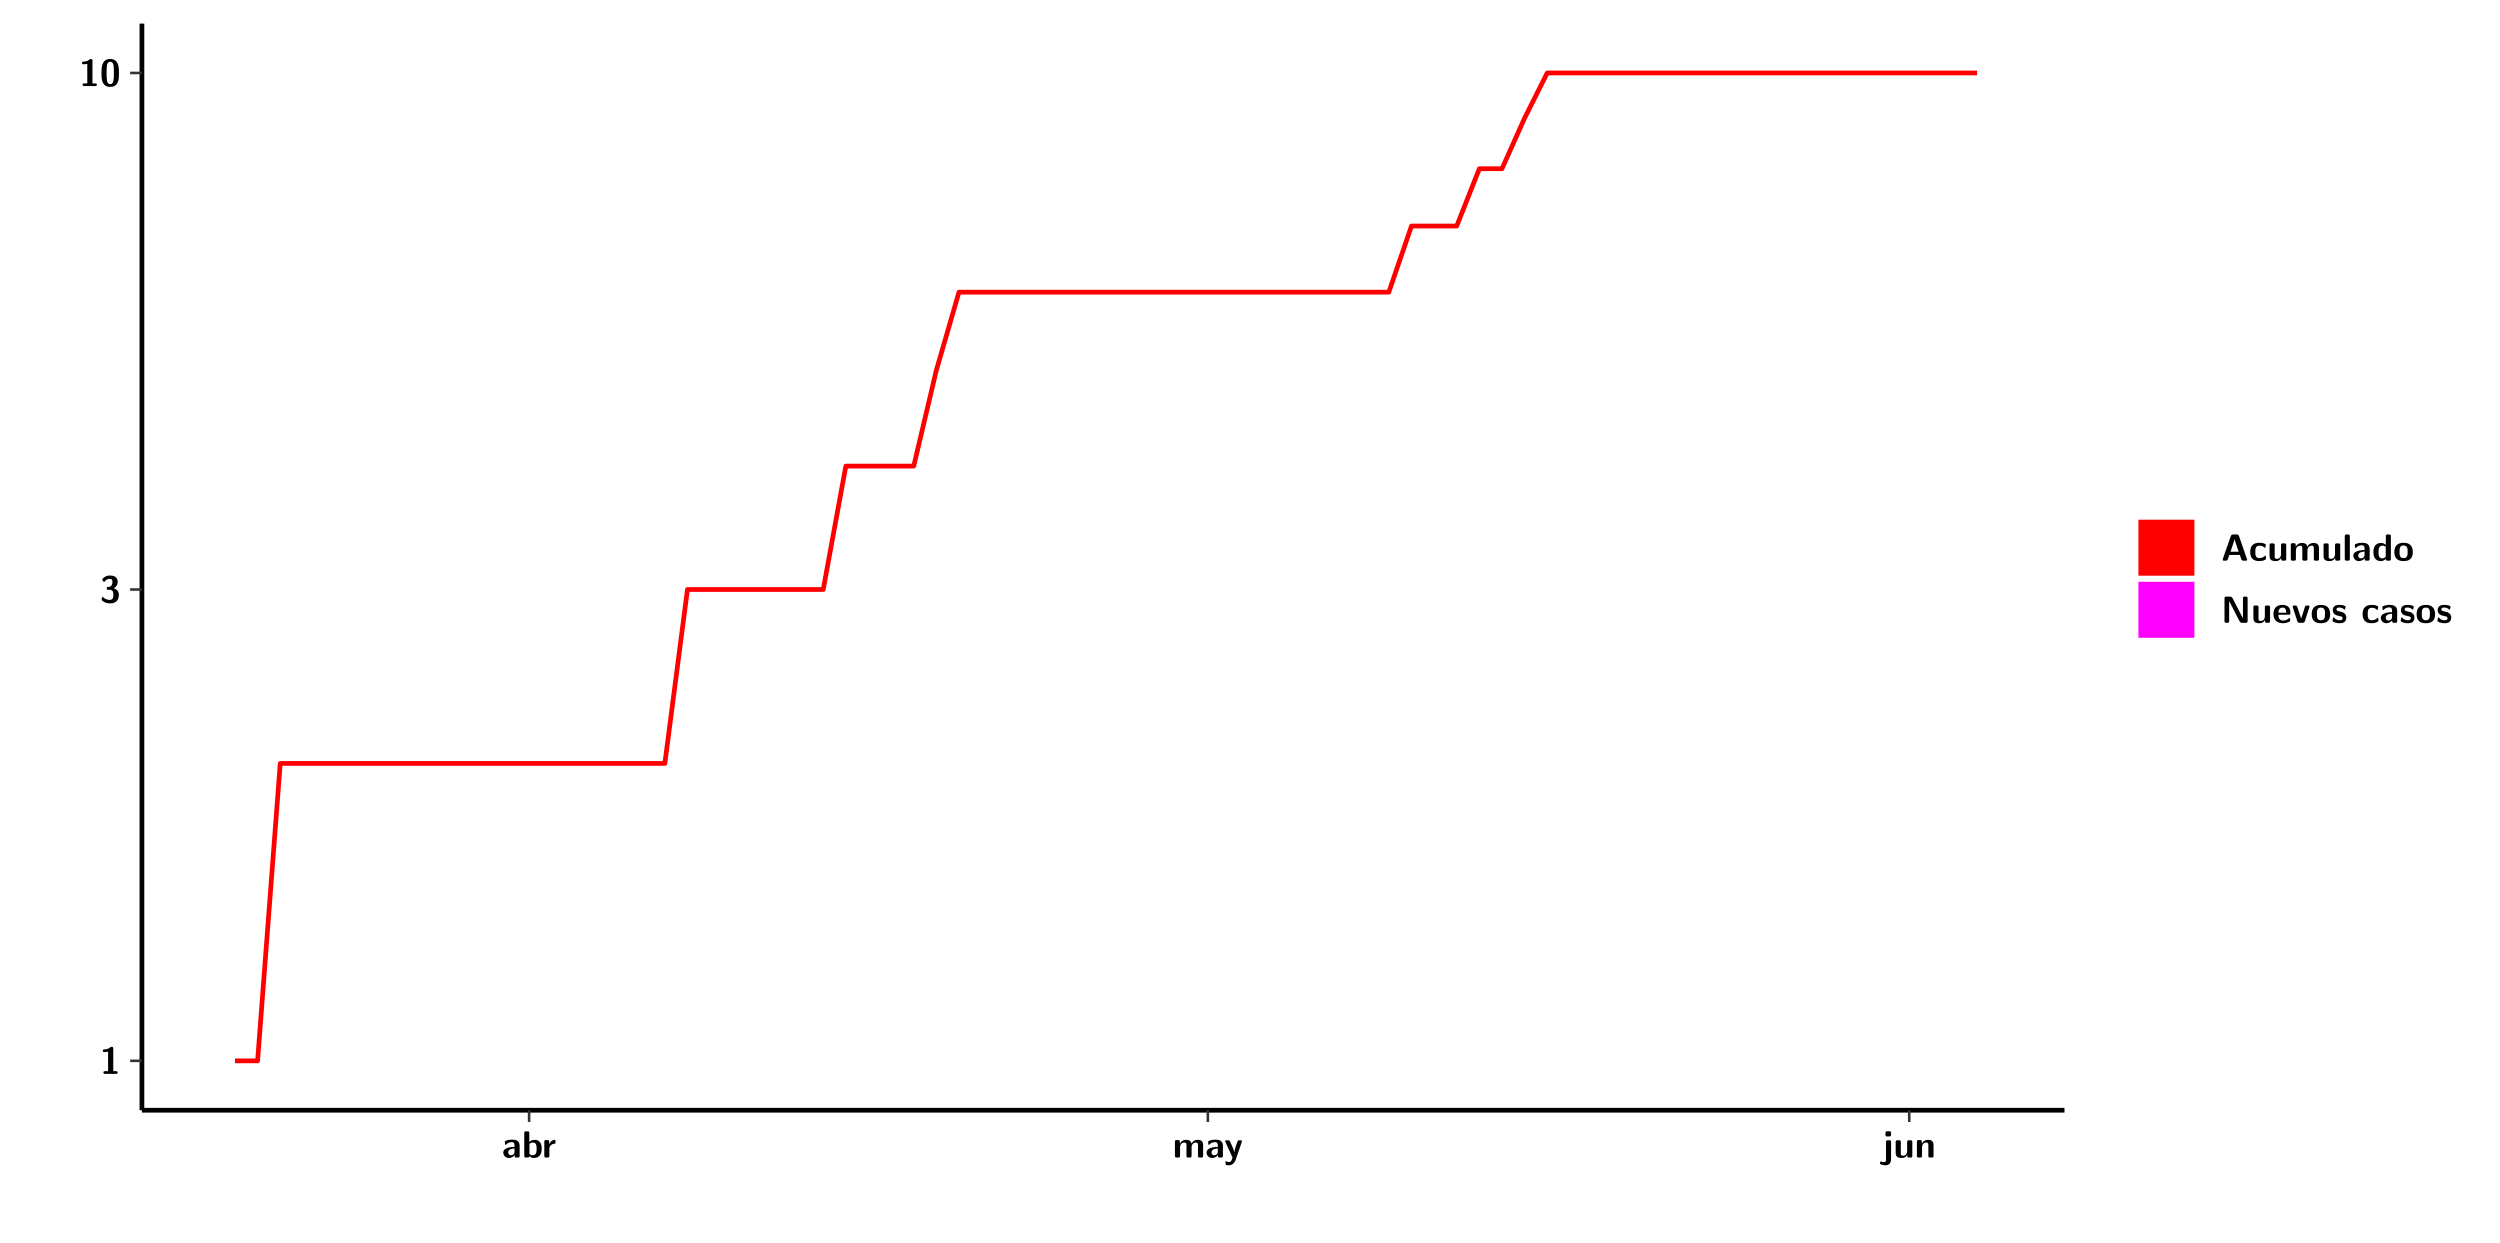
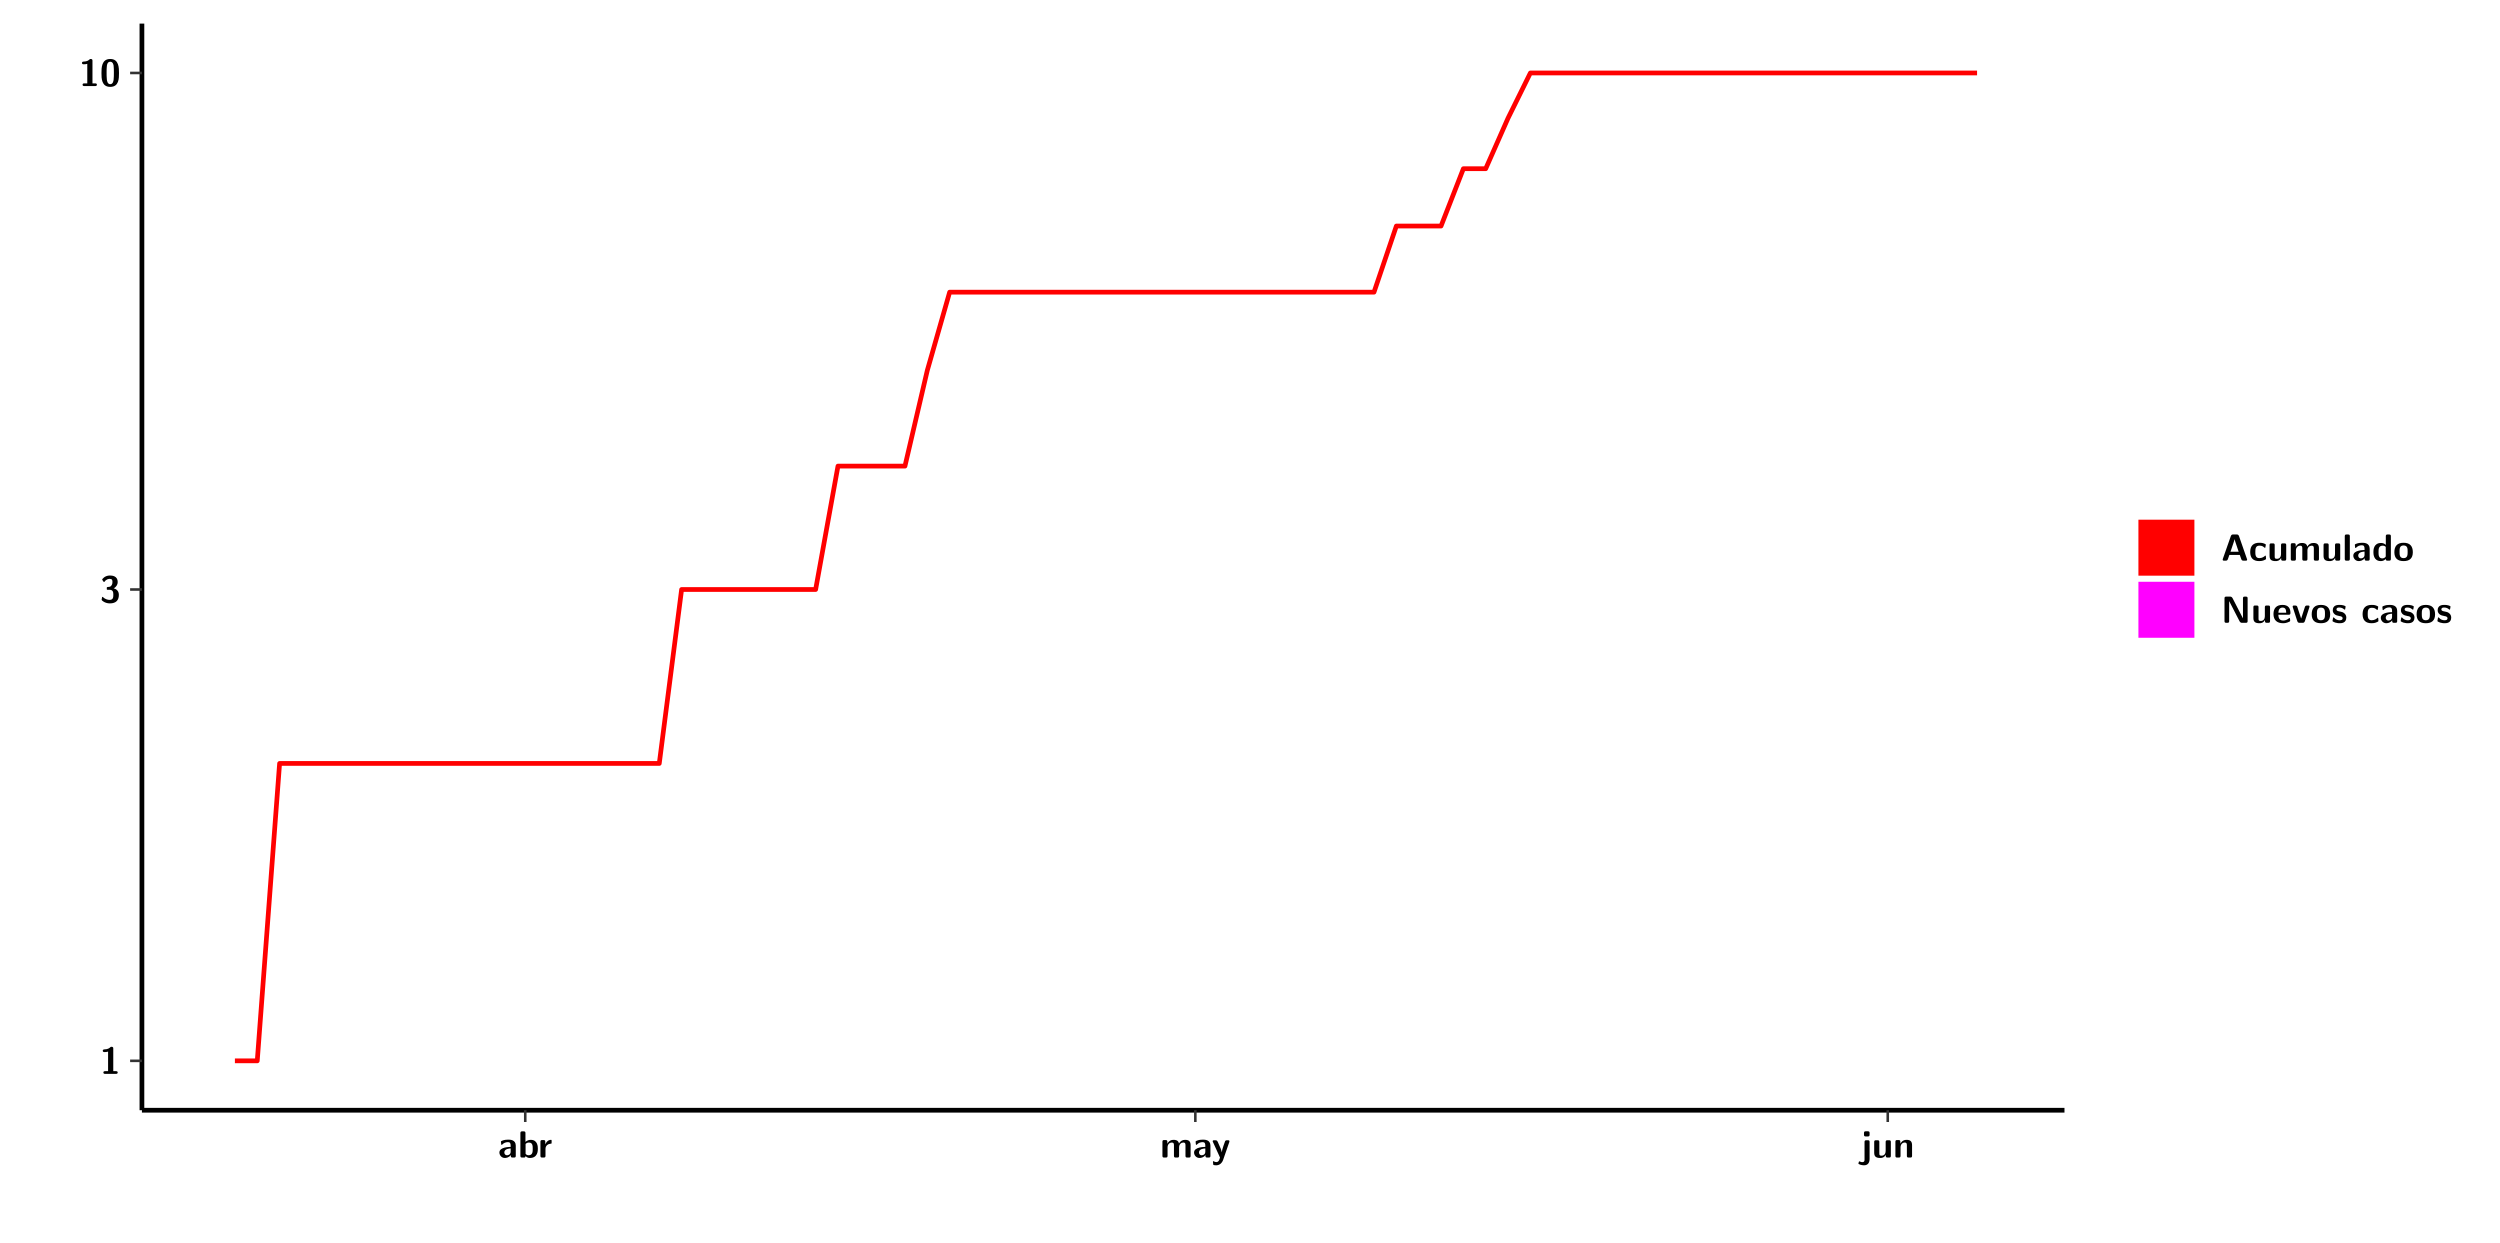
<svg xmlns="http://www.w3.org/2000/svg" xmlns:xlink="http://www.w3.org/1999/xlink" width="579.653pt" height="288pt" viewBox="0 0 579.653 288" version="1.1">
  <defs>
    <g>
      <symbol overflow="visible" id="glyph0-0">
        <path style="stroke:none;" d="" />
      </symbol>
      <symbol overflow="visible" id="glyph0-1">
        <path style="stroke:none;" d="M 3.109 -5.859 C 3.109 -6.016 3.109 -6.281 2.719 -6.281 C 2.547 -6.281 2.516 -6.266 2.406 -6.156 C 2.25 -6.016 1.922 -5.688 1.047 -5.672 C 0.891 -5.672 0.672 -5.609 0.672 -5.359 C 0.672 -5.047 0.969 -5.047 1.094 -5.047 C 1.344 -5.047 1.656 -5.078 1.906 -5.156 L 1.906 -0.625 L 1.234 -0.625 C 1.109 -0.625 0.812 -0.625 0.812 -0.312 C 0.812 0 1.109 0 1.234 0 L 3.719 0 C 3.828 0 4.141 0 4.141 -0.312 C 4.141 -0.625 3.828 -0.625 3.719 -0.625 L 3.109 -0.625 Z M 3.109 -5.859 " />
      </symbol>
      <symbol overflow="visible" id="glyph0-2">
        <path style="stroke:none;" d="M 0.844 -4.859 C 0.906 -4.766 0.953 -4.766 0.969 -4.766 C 1.031 -4.766 1.047 -4.797 1.094 -4.859 C 1.547 -5.5 2.172 -5.5 2.281 -5.5 C 2.844 -5.5 2.922 -5.203 2.922 -4.781 C 2.922 -4.656 2.922 -4.234 2.641 -3.906 C 2.438 -3.656 2.219 -3.641 1.953 -3.625 C 1.859 -3.609 1.688 -3.609 1.672 -3.578 C 1.609 -3.562 1.609 -3.5 1.609 -3.359 L 1.609 -3.203 C 1.609 -2.984 1.609 -2.969 1.844 -2.969 L 2.219 -2.969 C 3.031 -2.969 3.125 -2.469 3.125 -1.797 C 3.125 -1.203 3.062 -0.625 2.266 -0.625 C 1.984 -0.625 1.328 -0.688 0.75 -1.25 C 0.672 -1.328 0.656 -1.328 0.625 -1.328 C 0.531 -1.328 0.516 -1.25 0.516 -1.234 C 0.516 -1.234 0.406 -0.672 0.406 -0.625 C 0.406 -0.516 1.156 0.188 2.312 0.188 C 3.812 0.188 4.406 -0.609 4.406 -1.781 C 4.406 -2.562 3.984 -3.109 3.203 -3.297 C 3.906 -3.688 4.141 -4.266 4.141 -4.766 C 4.141 -6.156 2.891 -6.281 2.328 -6.281 C 1.125 -6.281 0.531 -5.422 0.531 -5.344 C 0.531 -5.297 0.594 -5.219 0.594 -5.219 Z M 0.844 -4.859 " />
      </symbol>
      <symbol overflow="visible" id="glyph0-3">
        <path style="stroke:none;" d="M 4.438 -3 C 4.438 -4.203 4.438 -6.281 2.406 -6.281 C 0.375 -6.281 0.375 -4.219 0.375 -3 C 0.375 -1.812 0.375 0.188 2.406 0.188 C 4.438 0.188 4.438 -1.781 4.438 -3 Z M 2.406 -0.438 C 1.75 -0.438 1.656 -1.25 1.625 -1.484 C 1.562 -1.953 1.562 -2.766 1.562 -3.125 C 1.562 -3.641 1.562 -4.203 1.625 -4.641 C 1.641 -4.875 1.734 -5.641 2.406 -5.641 C 3.047 -5.641 3.156 -4.906 3.188 -4.734 C 3.25 -4.281 3.25 -3.594 3.25 -3.125 C 3.25 -2.625 3.25 -1.953 3.188 -1.469 C 3.156 -1.234 3.062 -0.438 2.406 -0.438 Z M 2.406 -0.438 " />
      </symbol>
      <symbol overflow="visible" id="glyph0-4">
        <path style="stroke:none;" d="M 4.062 -2.766 C 4.062 -4.156 2.734 -4.156 2.297 -4.156 C 1.891 -4.156 1.453 -4.125 0.859 -3.891 C 0.672 -3.797 0.625 -3.781 0.625 -3.688 C 0.625 -3.625 0.688 -3.109 0.688 -3.047 C 0.703 -2.984 0.75 -2.938 0.812 -2.938 C 0.844 -2.938 0.875 -2.969 0.906 -3 C 1.281 -3.391 1.719 -3.578 2.266 -3.578 C 2.734 -3.578 2.875 -3.297 2.875 -2.781 L 2.875 -2.469 C 2.562 -2.469 0.266 -2.453 0.266 -1.172 C 0.266 -0.547 0.766 0.094 1.531 0.094 C 1.828 0.094 2.484 0.016 2.906 -0.594 L 2.906 -0.422 C 2.906 -0.141 2.969 0 3.328 0 L 3.641 0 C 3.984 0 4.062 -0.109 4.062 -0.422 Z M 2.875 -1.344 C 2.875 -0.531 2.047 -0.531 2.016 -0.531 C 1.641 -0.531 1.406 -0.844 1.406 -1.188 C 1.406 -2.047 2.625 -2.109 2.875 -2.109 Z M 2.875 -1.344 " />
      </symbol>
      <symbol overflow="visible" id="glyph0-5">
        <path style="stroke:none;" d="M 1.703 -5.656 C 1.703 -5.938 1.641 -6.078 1.281 -6.078 L 0.953 -6.078 C 0.641 -6.078 0.531 -5.984 0.531 -5.656 L 0.531 -0.422 C 0.531 -0.109 0.625 0 0.953 0 L 1.312 0 C 1.453 0 1.719 0 1.734 -0.344 C 2.125 0.094 2.578 0.094 2.719 0.094 C 4.578 0.094 4.578 -1.594 4.578 -2.031 C 4.578 -2.453 4.578 -4.109 2.938 -4.109 C 2.219 -4.109 1.781 -3.703 1.703 -3.625 Z M 1.734 -3.172 C 1.844 -3.281 2.109 -3.484 2.5 -3.484 C 3.391 -3.484 3.391 -2.672 3.391 -2.016 C 3.391 -1.375 3.391 -0.531 2.406 -0.531 C 2.047 -0.531 1.828 -0.75 1.734 -0.875 Z M 1.734 -3.172 " />
      </symbol>
      <symbol overflow="visible" id="glyph0-6">
        <path style="stroke:none;" d="M 1.703 -2.016 C 1.703 -2.844 2.391 -3.188 2.938 -3.219 C 3.109 -3.234 3.125 -3.234 3.125 -3.469 L 3.125 -3.875 C 3.125 -4.047 3.125 -4.109 2.969 -4.109 C 2.719 -4.109 2.078 -4.031 1.672 -3.078 L 1.656 -3.078 L 1.656 -3.641 C 1.656 -3.922 1.594 -4.062 1.234 -4.062 L 0.953 -4.062 C 0.641 -4.062 0.531 -3.969 0.531 -3.641 L 0.531 -0.422 C 0.531 -0.109 0.625 0 0.953 0 L 1.281 0 C 1.609 0 1.703 -0.109 1.703 -0.422 Z M 1.703 -2.016 " />
      </symbol>
      <symbol overflow="visible" id="glyph0-7">
        <path style="stroke:none;" d="M 7.062 -2.844 C 7.062 -3.75 6.672 -4.109 5.781 -4.109 C 5.156 -4.109 4.688 -3.828 4.359 -3.25 C 4.219 -4.078 3.484 -4.109 3.109 -4.109 C 2.938 -4.109 2.578 -4.109 2.188 -3.828 C 1.906 -3.625 1.734 -3.344 1.672 -3.203 L 1.672 -3.641 C 1.672 -3.922 1.609 -4.062 1.25 -4.062 L 0.953 -4.062 C 0.625 -4.062 0.531 -3.969 0.531 -3.641 L 0.531 -0.422 C 0.531 -0.109 0.625 0 0.953 0 L 1.297 0 C 1.625 0 1.719 -0.109 1.719 -0.422 L 1.719 -2.359 C 1.719 -3.141 2.25 -3.484 2.688 -3.484 C 3.109 -3.484 3.203 -3.297 3.203 -2.828 L 3.203 -0.422 C 3.203 -0.109 3.297 0 3.625 0 L 3.969 0 C 4.297 0 4.391 -0.109 4.391 -0.422 L 4.391 -2.359 C 4.391 -3.141 4.922 -3.484 5.359 -3.484 C 5.781 -3.484 5.875 -3.297 5.875 -2.828 L 5.875 -0.422 C 5.875 -0.109 5.969 0 6.297 0 L 6.641 0 C 6.984 0 7.062 -0.109 7.062 -0.422 Z M 7.062 -2.844 " />
      </symbol>
      <symbol overflow="visible" id="glyph0-8">
        <path style="stroke:none;" d="M 4.109 -3.609 C 4.141 -3.719 4.141 -3.734 4.141 -3.781 C 4.141 -4.016 3.906 -4.016 3.797 -4.016 L 3.609 -4.016 C 3.469 -4.016 3.266 -4.016 3.141 -3.812 C 3.109 -3.766 2.406 -1.828 2.359 -1.25 L 2.344 -1.25 C 2.312 -1.672 1.953 -2.484 1.562 -3.328 C 1.328 -3.891 1.266 -4.016 0.828 -4.016 L 0.594 -4.016 C 0.469 -4.016 0.25 -4.016 0.25 -3.781 C 0.25 -3.75 0.281 -3.688 0.297 -3.641 L 1.953 0 C 1.891 0.188 1.859 0.281 1.828 0.375 C 1.734 0.656 1.578 1.047 1.109 1.047 C 0.812 1.047 0.609 0.922 0.516 0.875 C 0.469 0.844 0.453 0.828 0.422 0.828 C 0.391 0.828 0.312 0.859 0.312 0.969 C 0.312 1.031 0.375 1.641 0.391 1.672 C 0.469 1.781 0.953 1.797 1.094 1.797 C 2.172 1.797 2.609 0.766 2.672 0.547 Z M 4.109 -3.609 " />
      </symbol>
      <symbol overflow="visible" id="glyph0-9">
        <path style="stroke:none;" d="M 1.969 -5.672 C 1.969 -5.953 1.906 -6.094 1.547 -6.094 L 1.094 -6.094 C 0.766 -6.094 0.672 -5.984 0.672 -5.672 L 0.672 -5.312 C 0.672 -5.031 0.734 -4.891 1.094 -4.891 L 1.547 -4.891 C 1.875 -4.891 1.969 -5 1.969 -5.312 Z M 0.797 0.484 C 0.797 0.703 0.797 1.062 0.25 1.062 C 0.156 1.062 -0.094 1.031 -0.266 0.922 C -0.359 0.875 -0.375 0.875 -0.406 0.875 C -0.484 0.875 -0.5 0.922 -0.547 1.094 C -0.609 1.281 -0.625 1.359 -0.625 1.391 C -0.625 1.547 0.109 1.797 0.656 1.797 C 1.625 1.797 1.969 1.141 1.969 0.281 L 1.969 -3.594 C 1.969 -3.875 1.906 -4.016 1.547 -4.016 L 1.219 -4.016 C 0.891 -4.016 0.797 -3.906 0.797 -3.594 Z M 0.797 0.484 " />
      </symbol>
      <symbol overflow="visible" id="glyph0-10">
        <path style="stroke:none;" d="M 4.391 -3.594 C 4.391 -3.875 4.328 -4.016 3.969 -4.016 L 3.609 -4.016 C 3.281 -4.016 3.188 -3.906 3.188 -3.594 L 3.188 -1.516 C 3.188 -0.938 2.891 -0.438 2.266 -0.438 C 1.766 -0.438 1.719 -0.562 1.719 -1.031 L 1.719 -3.594 C 1.719 -3.875 1.656 -4.016 1.297 -4.016 L 0.953 -4.016 C 0.625 -4.016 0.531 -3.922 0.531 -3.594 L 0.531 -1.109 C 0.531 -0.172 1.031 0.094 1.953 0.094 C 2.188 0.094 2.812 0.094 3.219 -0.656 L 3.219 -0.422 C 3.219 -0.141 3.281 0 3.641 0 L 3.969 0 C 4.297 0 4.391 -0.109 4.391 -0.422 Z M 4.391 -3.594 " />
      </symbol>
      <symbol overflow="visible" id="glyph0-11">
        <path style="stroke:none;" d="M 4.391 -2.844 C 4.391 -3.75 4 -4.109 3.109 -4.109 C 2.188 -4.109 1.781 -3.438 1.672 -3.203 L 1.672 -3.641 C 1.672 -3.922 1.609 -4.062 1.25 -4.062 L 0.953 -4.062 C 0.625 -4.062 0.531 -3.969 0.531 -3.641 L 0.531 -0.422 C 0.531 -0.109 0.625 0 0.953 0 L 1.297 0 C 1.625 0 1.719 -0.109 1.719 -0.422 L 1.719 -2.359 C 1.719 -3.125 2.219 -3.484 2.688 -3.484 C 3.109 -3.484 3.188 -3.281 3.188 -2.828 L 3.188 -0.422 C 3.188 -0.141 3.25 0 3.609 0 L 3.969 0 C 4.297 0 4.391 -0.109 4.391 -0.422 Z M 4.391 -2.844 " />
      </symbol>
      <symbol overflow="visible" id="glyph0-12">
        <path style="stroke:none;" d="M 4.156 -5.703 C 4.031 -6.078 3.766 -6.078 3.594 -6.078 L 2.828 -6.078 C 2.641 -6.078 2.391 -6.078 2.266 -5.703 L 0.406 -0.406 C 0.375 -0.297 0.375 -0.281 0.375 -0.234 C 0.375 0 0.594 0 0.703 0 L 1.031 0 C 1.188 0 1.453 0 1.578 -0.344 L 1.922 -1.328 L 4.344 -1.328 L 4.641 -0.484 C 4.75 -0.172 4.812 0 5.234 0 L 5.703 0 C 5.828 0 6.047 0 6.047 -0.234 C 6.047 -0.281 6.047 -0.297 6 -0.406 Z M 2.812 -3.938 C 2.938 -4.328 3.062 -4.656 3.125 -4.969 L 3.141 -4.969 C 3.188 -4.766 3.188 -4.75 3.25 -4.547 L 4.078 -2.078 L 2.188 -2.078 Z M 2.812 -3.938 " />
      </symbol>
      <symbol overflow="visible" id="glyph0-13">
        <path style="stroke:none;" d="M 4 -0.438 C 4 -0.531 3.969 -0.938 3.953 -1.047 C 3.953 -1.078 3.938 -1.172 3.844 -1.172 C 3.812 -1.172 3.797 -1.172 3.703 -1.078 C 3.562 -0.953 3.141 -0.594 2.422 -0.594 C 1.516 -0.594 1.516 -1.469 1.516 -2.031 C 1.516 -2.75 1.562 -3.484 2.453 -3.484 C 3.031 -3.484 3.266 -3.344 3.578 -3.078 C 3.688 -2.984 3.703 -2.984 3.734 -2.984 C 3.828 -2.984 3.844 -3.062 3.844 -3.094 C 3.859 -3.172 3.953 -3.656 3.953 -3.703 C 3.953 -3.781 3.891 -3.812 3.75 -3.891 C 3.328 -4.078 3.062 -4.156 2.453 -4.156 C 1.141 -4.156 0.328 -3.547 0.328 -2.016 C 0.328 -0.562 1.078 0.094 2.406 0.094 C 2.641 0.094 3.172 0.094 3.75 -0.203 C 4 -0.344 4 -0.344 4 -0.438 Z M 4 -0.438 " />
      </symbol>
      <symbol overflow="visible" id="glyph0-14">
        <path style="stroke:none;" d="M 1.703 -5.656 C 1.703 -5.938 1.641 -6.078 1.281 -6.078 L 0.953 -6.078 C 0.641 -6.078 0.531 -5.984 0.531 -5.656 L 0.531 -0.422 C 0.531 -0.109 0.625 0 0.953 0 L 1.281 0 C 1.609 0 1.703 -0.109 1.703 -0.422 Z M 1.703 -5.656 " />
      </symbol>
      <symbol overflow="visible" id="glyph0-15">
        <path style="stroke:none;" d="M 4.375 -5.656 C 4.375 -5.938 4.312 -6.078 3.953 -6.078 L 3.625 -6.078 C 3.297 -6.078 3.203 -5.969 3.203 -5.656 L 3.203 -3.672 C 2.812 -4.047 2.375 -4.109 2.109 -4.109 C 0.328 -4.109 0.328 -2.422 0.328 -2 C 0.328 -1.594 0.328 0.094 2.062 0.094 C 2.422 0.094 2.812 -0.016 3.188 -0.406 C 3.188 -0.094 3.297 0 3.609 0 L 3.953 0 C 4.281 0 4.375 -0.109 4.375 -0.422 Z M 3.188 -1.094 C 3.188 -0.953 3.188 -0.875 2.922 -0.688 C 2.703 -0.547 2.5 -0.531 2.406 -0.531 C 1.516 -0.531 1.516 -1.344 1.516 -2 C 1.516 -2.656 1.516 -3.484 2.5 -3.484 C 2.75 -3.484 2.984 -3.391 3.188 -3.203 Z M 3.188 -1.094 " />
      </symbol>
      <symbol overflow="visible" id="glyph0-16">
        <path style="stroke:none;" d="M 4.547 -1.969 C 4.547 -3.406 3.844 -4.156 2.406 -4.156 C 0.953 -4.156 0.266 -3.391 0.266 -1.969 C 0.266 -0.547 1.031 0.094 2.406 0.094 C 3.781 0.094 4.547 -0.531 4.547 -1.969 Z M 2.406 -0.594 C 1.469 -0.594 1.469 -1.375 1.469 -2.078 C 1.469 -2.75 1.469 -3.531 2.406 -3.531 C 3.344 -3.531 3.344 -2.766 3.344 -2.078 C 3.344 -1.391 3.344 -0.594 2.406 -0.594 Z M 2.406 -0.594 " />
      </symbol>
      <symbol overflow="visible" id="glyph0-17">
        <path style="stroke:none;" d="M 2.656 -5.734 C 2.469 -6.078 2.203 -6.078 2.031 -6.078 L 1.219 -6.078 C 0.906 -6.078 0.797 -5.984 0.797 -5.656 L 0.797 -0.422 C 0.797 -0.109 0.891 0 1.219 0 L 1.453 0 C 1.781 0 1.875 -0.109 1.875 -0.422 L 1.875 -5.016 L 1.891 -5.016 L 4.297 -0.344 C 4.484 0 4.75 0 4.922 0 L 5.734 0 C 6.062 0 6.156 -0.109 6.156 -0.422 L 6.156 -5.656 C 6.156 -5.938 6.094 -6.078 5.734 -6.078 L 5.5 -6.078 C 5.156 -6.078 5.078 -5.969 5.078 -5.656 L 5.078 -1.062 L 5.062 -1.062 Z M 2.656 -5.734 " />
      </symbol>
      <symbol overflow="visible" id="glyph0-18">
        <path style="stroke:none;" d="M 3.781 -1.875 C 3.984 -1.875 4.203 -1.891 4.203 -2.281 C 4.203 -3.406 3.672 -4.156 2.359 -4.156 C 0.969 -4.156 0.266 -3.375 0.266 -2.047 C 0.266 -0.609 1.109 0.094 2.484 0.094 C 2.812 0.094 3.312 0.047 3.891 -0.234 C 4.078 -0.328 4.141 -0.359 4.141 -0.469 C 4.141 -0.531 4.125 -0.781 4.109 -0.844 C 4.078 -1.125 4.062 -1.125 3.984 -1.125 C 3.953 -1.125 3.938 -1.125 3.844 -1.047 C 3.328 -0.594 2.797 -0.531 2.516 -0.531 C 1.531 -0.531 1.422 -1.312 1.391 -1.875 Z M 1.406 -2.344 C 1.422 -2.875 1.609 -3.531 2.359 -3.531 C 3.062 -3.531 3.203 -3.031 3.219 -2.344 Z M 1.406 -2.344 " />
      </symbol>
      <symbol overflow="visible" id="glyph0-19">
        <path style="stroke:none;" d="M 4.109 -3.609 C 4.141 -3.719 4.141 -3.75 4.141 -3.766 C 4.141 -4.016 3.922 -4.016 3.797 -4.016 L 3.609 -4.016 C 3.25 -4.016 3.141 -3.891 3.062 -3.641 L 2.203 -0.984 L 1.328 -3.641 C 1.266 -3.828 1.203 -4.016 0.781 -4.016 L 0.578 -4.016 C 0.453 -4.016 0.234 -4.016 0.234 -3.766 C 0.234 -3.75 0.234 -3.719 0.266 -3.609 L 1.312 -0.375 C 1.438 0 1.703 0 1.859 0 L 2.5 0 C 2.672 0 2.938 0 3.062 -0.375 Z M 4.109 -3.609 " />
      </symbol>
      <symbol overflow="visible" id="glyph0-20">
        <path style="stroke:none;" d="M 3.469 -1.234 C 3.469 -1.734 3.203 -2.031 3.047 -2.172 C 2.703 -2.484 2.391 -2.547 2.031 -2.609 C 1.547 -2.703 1.188 -2.766 1.188 -3.109 C 1.188 -3.469 1.484 -3.547 1.828 -3.547 C 2.406 -3.547 2.719 -3.328 2.953 -3.125 C 3.047 -3.047 3.062 -3.047 3.094 -3.047 C 3.188 -3.047 3.203 -3.125 3.203 -3.156 C 3.219 -3.219 3.312 -3.719 3.312 -3.766 C 3.312 -3.906 2.844 -4.031 2.75 -4.062 C 2.406 -4.156 2.125 -4.156 1.891 -4.156 C 1.5 -4.156 0.328 -4.156 0.328 -2.906 C 0.328 -2.484 0.516 -2.219 0.75 -2 C 1.062 -1.734 1.406 -1.672 1.906 -1.562 C 2.156 -1.531 2.609 -1.453 2.609 -1.062 C 2.609 -0.656 2.266 -0.594 1.922 -0.594 C 1.531 -0.594 1.047 -0.703 0.625 -1.188 C 0.594 -1.234 0.562 -1.266 0.516 -1.266 C 0.422 -1.266 0.406 -1.188 0.391 -1.125 C 0.375 -1.016 0.266 -0.516 0.266 -0.422 C 0.266 -0.266 0.922 -0.062 0.922 -0.047 C 1.406 0.094 1.766 0.094 1.922 0.094 C 2.359 0.094 3.469 0.062 3.469 -1.234 Z M 3.469 -1.234 " />
      </symbol>
    </g>
    <clipPath id="clip1">
      <path d="M 0 0 L 576.008 0 L 576.008 288 L 0 288 Z M 0 0 " />
    </clipPath>
    <clipPath id="clip2">
      <path d="M 32.906 5.477 L 478.672 5.477 L 478.672 257.414 L 32.906 257.414 Z M 32.906 5.477 " />
    </clipPath>
  </defs>
  <g id="surface1">
    <g clip-path="url(#clip1)" clip-rule="nonzero">
      <path style="fill-rule:nonzero;fill:rgb(100%,100%,100%);fill-opacity:1;stroke-width:0.598;stroke-linecap:round;stroke-linejoin:round;stroke:rgb(100%,100%,100%);stroke-opacity:1;stroke-miterlimit:10;" d="M 0 0 L 0 288.004 L 576.008 288.004 L 576.008 0 Z M 0 0 " transform="matrix(1,0,0,-1,0,288)" />
    </g>
    <g clip-path="url(#clip2)" clip-rule="nonzero">
      <path style=" stroke:none;fill-rule:nonzero;fill:rgb(100%,100%,100%);fill-opacity:1;" d="M 32.906 257.414 L 32.906 5.477 L 478.672 5.477 L 478.672 257.414 Z M 32.906 257.414 " />
    </g>
-     <path style="fill:none;stroke-width:1.096;stroke-linecap:butt;stroke-linejoin:round;stroke:rgb(100%,0%,0%);stroke-opacity:1;stroke-miterlimit:10;" d="M 54.488 42.031 L 59.727 42.031 L 64.977 110.984 L 154.152 110.984 L 159.395 151.316 L 190.875 151.316 L 196.117 179.926 L 211.859 179.926 L 217.098 202.125 L 222.348 220.258 L 322.016 220.258 L 327.266 235.59 L 337.758 235.59 L 343 248.879 L 348.25 248.879 L 353.488 260.598 L 358.738 271.078 L 458.406 271.078 " transform="matrix(1,0,0,-1,0,288)" />
+     <path style="fill:none;stroke-width:1.096;stroke-linecap:butt;stroke-linejoin:round;stroke:rgb(100%,0%,0%);stroke-opacity:1;stroke-miterlimit:10;" d="M 54.465 42.031 L 59.648 42.031 L 64.828 110.984 L 152.859 110.984 L 158.039 151.316 L 189.113 151.316 L 194.293 179.926 L 209.824 179.926 L 215.008 202.125 L 220.188 220.258 L 318.578 220.258 L 323.762 235.59 L 334.121 235.59 L 339.301 248.879 L 344.473 248.879 L 349.652 260.598 L 354.832 271.078 L 458.406 271.078 " transform="matrix(1,0,0,-1,0,288)" />
    <path style="fill:none;stroke-width:1.096;stroke-linecap:butt;stroke-linejoin:round;stroke:rgb(0%,0%,0%);stroke-opacity:1;stroke-miterlimit:10;" d="M 32.906 30.586 L 32.906 282.523 " transform="matrix(1,0,0,-1,0,288)" />
    <g style="fill:rgb(0%,0%,0%);fill-opacity:1;">
      <use xlink:href="#glyph0-1" x="23.153" y="248.986" />
    </g>
    <g style="fill:rgb(0%,0%,0%);fill-opacity:1;">
      <use xlink:href="#glyph0-2" x="23.153" y="139.716" />
    </g>
    <g style="fill:rgb(0%,0%,0%);fill-opacity:1;">
      <use xlink:href="#glyph0-1" x="18.331" y="19.955" />
      <use xlink:href="#glyph0-3" x="23.153" y="19.955" />
    </g>
    <path style="fill:none;stroke-width:0.598;stroke-linecap:butt;stroke-linejoin:round;stroke:rgb(20%,20%,20%);stroke-opacity:1;stroke-miterlimit:10;" d="M 30.168 42.031 L 32.906 42.031 " transform="matrix(1,0,0,-1,0,288)" />
    <path style="fill:none;stroke-width:0.598;stroke-linecap:butt;stroke-linejoin:round;stroke:rgb(20%,20%,20%);stroke-opacity:1;stroke-miterlimit:10;" d="M 30.168 151.316 L 32.906 151.316 " transform="matrix(1,0,0,-1,0,288)" />
    <path style="fill:none;stroke-width:0.598;stroke-linecap:butt;stroke-linejoin:round;stroke:rgb(20%,20%,20%);stroke-opacity:1;stroke-miterlimit:10;" d="M 30.168 271.078 L 32.906 271.078 " transform="matrix(1,0,0,-1,0,288)" />
    <path style="fill:none;stroke-width:1.096;stroke-linecap:butt;stroke-linejoin:round;stroke:rgb(0%,0%,0%);stroke-opacity:1;stroke-miterlimit:10;" d="M 32.906 30.586 L 478.672 30.586 " transform="matrix(1,0,0,-1,0,288)" />
-     <path style="fill:none;stroke-width:0.598;stroke-linecap:butt;stroke-linejoin:round;stroke:rgb(20%,20%,20%);stroke-opacity:1;stroke-miterlimit:10;" d="M 122.68 27.848 L 122.68 30.586 " transform="matrix(1,0,0,-1,0,288)" />
-     <path style="fill:none;stroke-width:0.598;stroke-linecap:butt;stroke-linejoin:round;stroke:rgb(20%,20%,20%);stroke-opacity:1;stroke-miterlimit:10;" d="M 280.055 27.848 L 280.055 30.586 " transform="matrix(1,0,0,-1,0,288)" />
-     <path style="fill:none;stroke-width:0.598;stroke-linecap:butt;stroke-linejoin:round;stroke:rgb(20%,20%,20%);stroke-opacity:1;stroke-miterlimit:10;" d="M 442.676 27.848 L 442.676 30.586 " transform="matrix(1,0,0,-1,0,288)" />
+     <path style="fill:none;stroke-width:0.598;stroke-linecap:butt;stroke-linejoin:round;stroke:rgb(20%,20%,20%);stroke-opacity:1;stroke-miterlimit:10;" d="M 121.785 27.848 L 121.785 30.586 " transform="matrix(1,0,0,-1,0,288)" />
+     <path style="fill:none;stroke-width:0.598;stroke-linecap:butt;stroke-linejoin:round;stroke:rgb(20%,20%,20%);stroke-opacity:1;stroke-miterlimit:10;" d="M 277.152 27.848 L 277.152 30.586 " transform="matrix(1,0,0,-1,0,288)" />
+     <path style="fill:none;stroke-width:0.598;stroke-linecap:butt;stroke-linejoin:round;stroke:rgb(20%,20%,20%);stroke-opacity:1;stroke-miterlimit:10;" d="M 437.695 27.848 L 437.695 30.586 " transform="matrix(1,0,0,-1,0,288)" />
    <g style="fill:rgb(0%,0%,0%);fill-opacity:1;">
-       <use xlink:href="#glyph0-4" x="116.421" y="268.394" />
-       <use xlink:href="#glyph0-5" x="121.024" y="268.394" />
+       <use xlink:href="#glyph0-4" x="115.525" y="268.394" />
+       <use xlink:href="#glyph0-5" x="120.128" y="268.394" />
    </g>
    <g style="fill:rgb(0%,0%,0%);fill-opacity:1;">
-       <use xlink:href="#glyph0-6" x="125.671" y="268.394" />
+       <use xlink:href="#glyph0-6" x="124.775" y="268.394" />
    </g>
    <g style="fill:rgb(0%,0%,0%);fill-opacity:1;">
-       <use xlink:href="#glyph0-7" x="271.891" y="268.394" />
-       <use xlink:href="#glyph0-4" x="279.489" y="268.394" />
+       <use xlink:href="#glyph0-7" x="268.992" y="268.394" />
+       <use xlink:href="#glyph0-4" x="276.59" y="268.394" />
    </g>
    <g style="fill:rgb(0%,0%,0%);fill-opacity:1;">
-       <use xlink:href="#glyph0-8" x="283.82" y="268.394" />
+       <use xlink:href="#glyph0-8" x="280.921" y="268.394" />
    </g>
    <g style="fill:rgb(0%,0%,0%);fill-opacity:1;">
-       <use xlink:href="#glyph0-9" x="436.496" y="268.394" />
-       <use xlink:href="#glyph0-10" x="439.004" y="268.394" />
-       <use xlink:href="#glyph0-11" x="443.923" y="268.394" />
+       <use xlink:href="#glyph0-9" x="431.515" y="268.394" />
+       <use xlink:href="#glyph0-10" x="434.023" y="268.394" />
+       <use xlink:href="#glyph0-11" x="438.942" y="268.394" />
    </g>
    <path style=" stroke:none;fill-rule:nonzero;fill:rgb(100%,100%,100%);fill-opacity:1;" d="M 489.629 154.062 L 489.629 108.828 L 570.527 108.828 L 570.527 154.062 Z M 489.629 154.062 " />
    <path style=" stroke:none;fill-rule:nonzero;fill:rgb(100%,0%,0%);fill-opacity:1;" d="M 495.816 133.477 L 495.816 120.496 L 508.797 120.496 L 508.797 133.477 Z M 495.816 133.477 " />
    <path style=" stroke:none;fill-rule:nonzero;fill:rgb(100%,0%,100%);fill-opacity:1;" d="M 495.816 147.875 L 495.816 134.891 L 508.797 134.891 L 508.797 147.875 Z M 495.816 147.875 " />
    <g style="fill:rgb(0%,0%,0%);fill-opacity:1;">
      <use xlink:href="#glyph0-12" x="514.979" y="130.002" />
      <use xlink:href="#glyph0-13" x="521.408" y="130.002" />
      <use xlink:href="#glyph0-10" x="525.694" y="130.002" />
      <use xlink:href="#glyph0-7" x="530.613" y="130.002" />
      <use xlink:href="#glyph0-10" x="538.212" y="130.002" />
      <use xlink:href="#glyph0-14" x="543.131" y="130.002" />
      <use xlink:href="#glyph0-4" x="545.372" y="130.002" />
      <use xlink:href="#glyph0-15" x="549.975" y="130.002" />
      <use xlink:href="#glyph0-16" x="554.894" y="130.002" />
    </g>
    <g style="fill:rgb(0%,0%,0%);fill-opacity:1;">
      <use xlink:href="#glyph0-17" x="514.979" y="144.408" />
      <use xlink:href="#glyph0-10" x="521.944" y="144.408" />
      <use xlink:href="#glyph0-18" x="526.864" y="144.408" />
      <use xlink:href="#glyph0-19" x="531.345" y="144.408" />
      <use xlink:href="#glyph0-16" x="535.728" y="144.408" />
      <use xlink:href="#glyph0-20" x="540.55" y="144.408" />
    </g>
    <g style="fill:rgb(0%,0%,0%);fill-opacity:1;">
      <use xlink:href="#glyph0-13" x="547.465" y="144.408" />
      <use xlink:href="#glyph0-4" x="551.751" y="144.408" />
      <use xlink:href="#glyph0-20" x="556.354" y="144.408" />
      <use xlink:href="#glyph0-16" x="560.051" y="144.408" />
      <use xlink:href="#glyph0-20" x="564.872" y="144.408" />
    </g>
  </g>
</svg>
